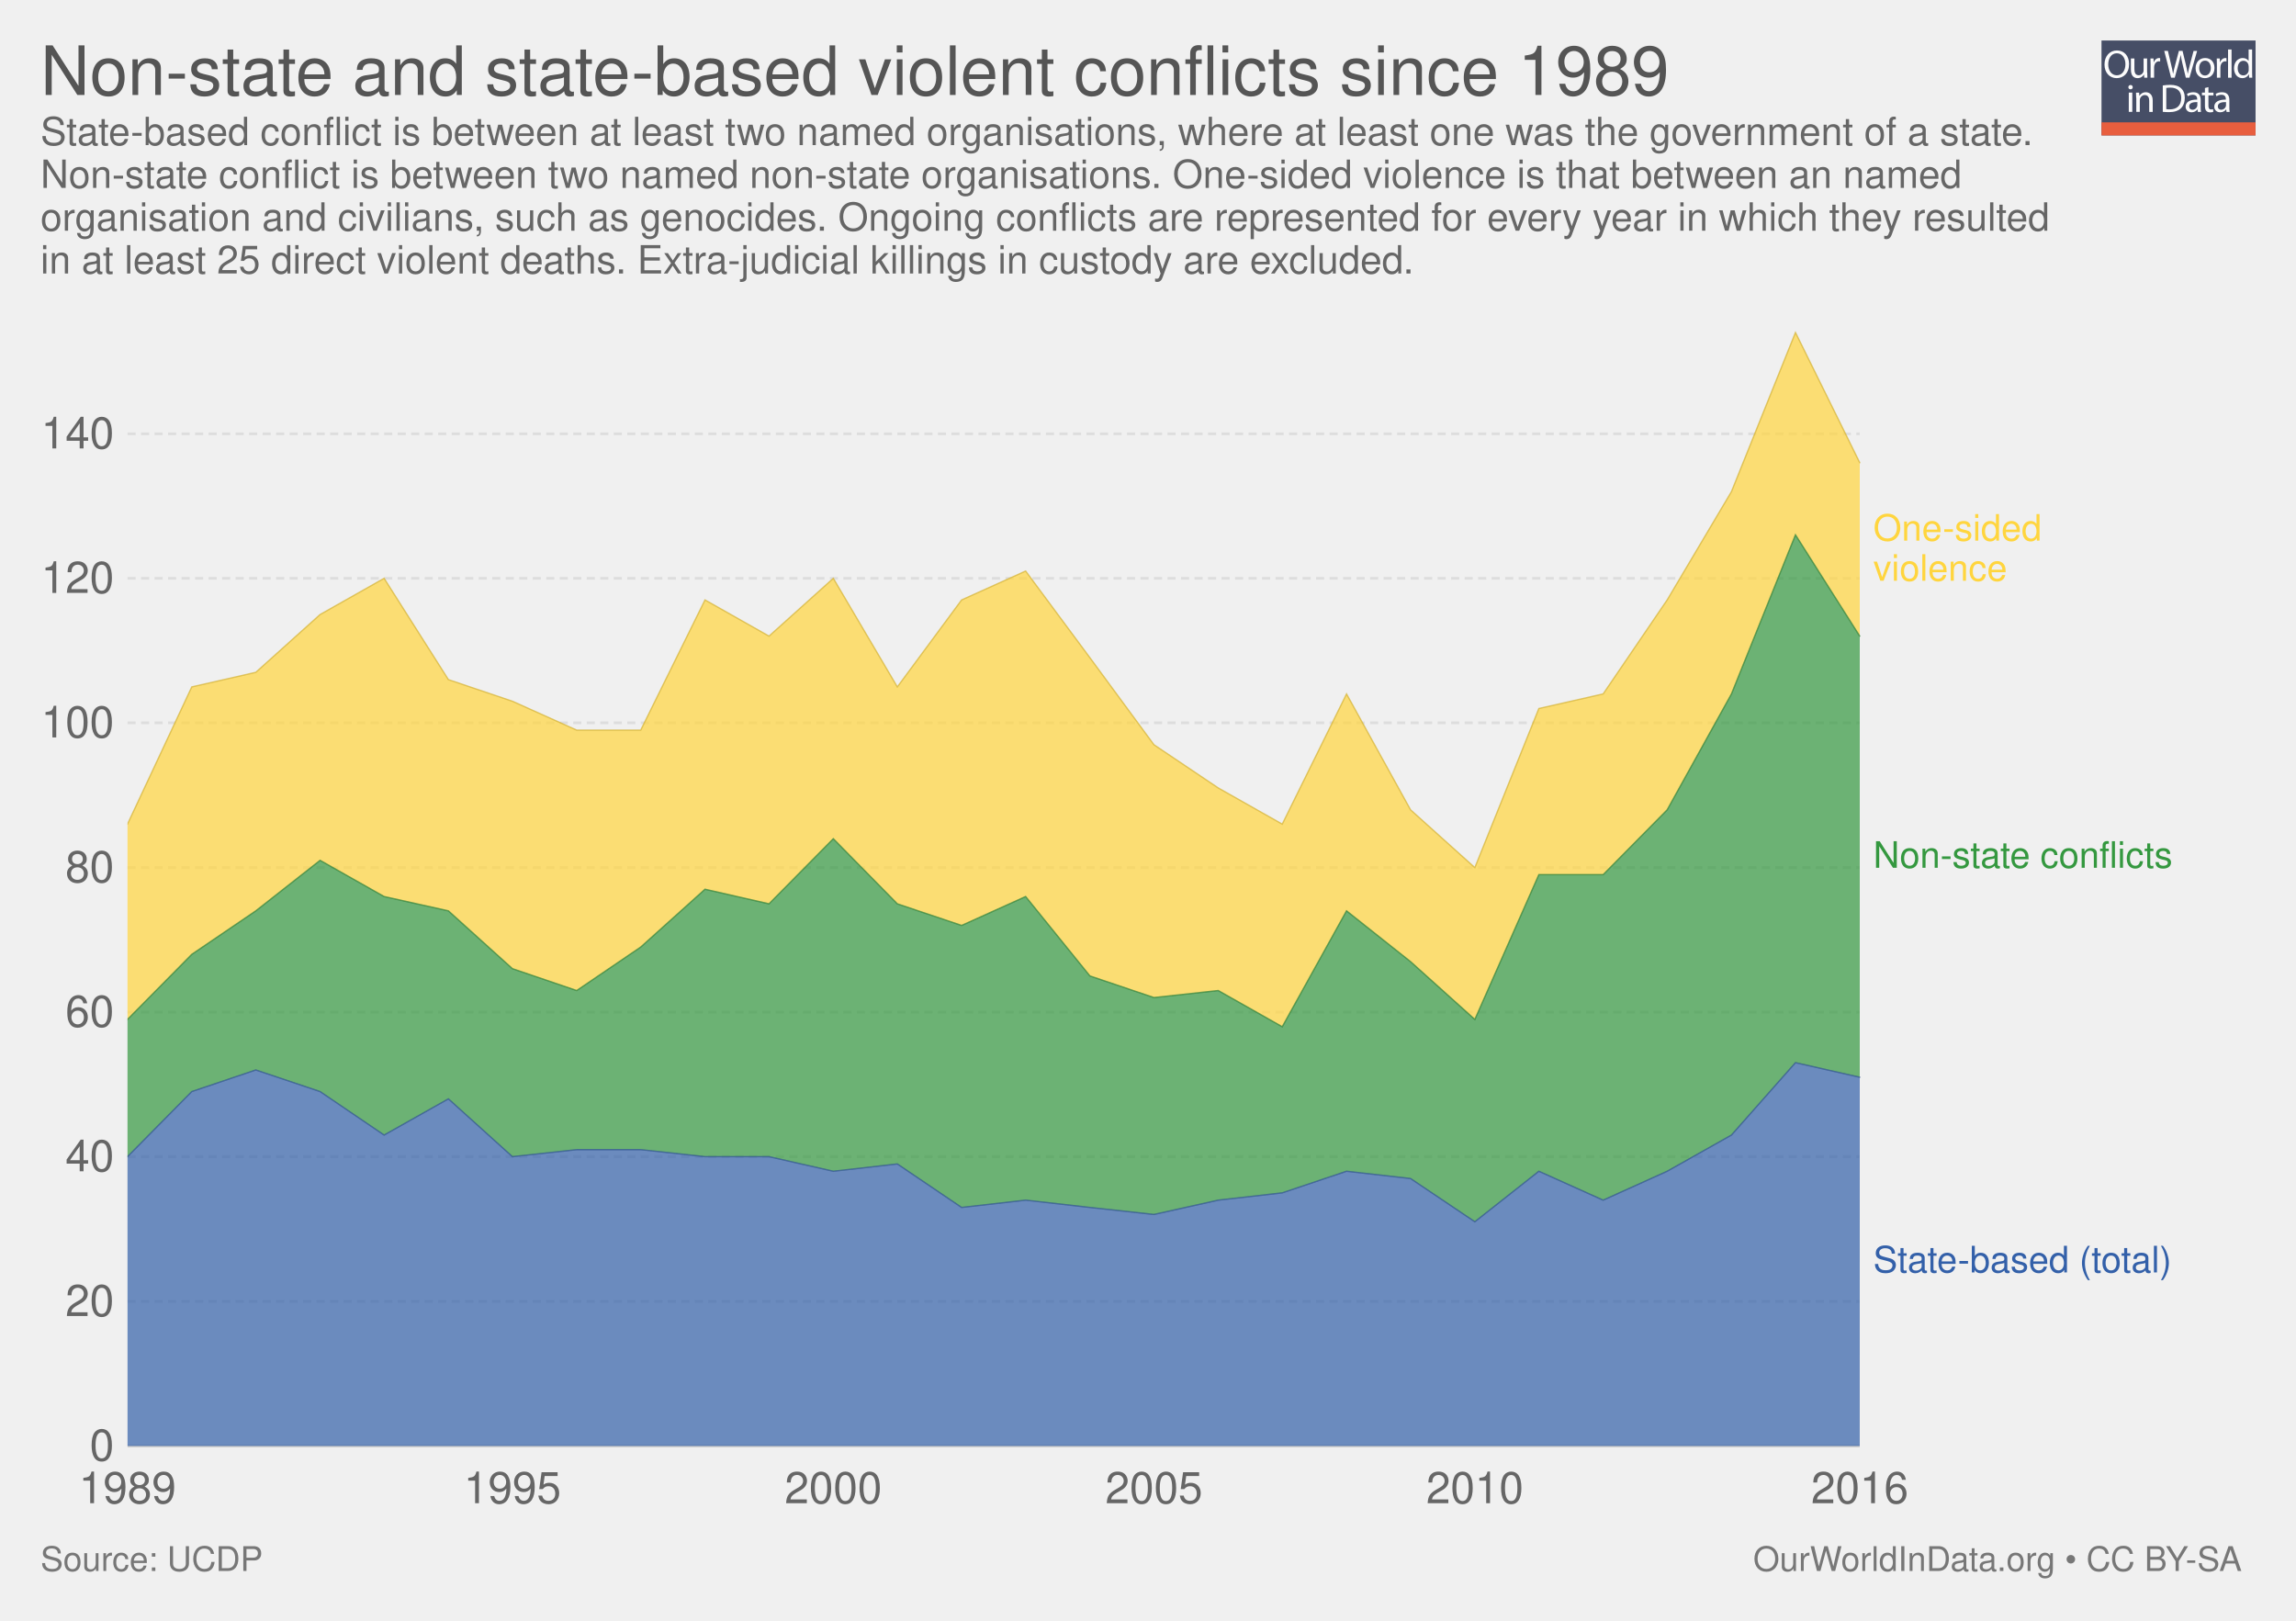
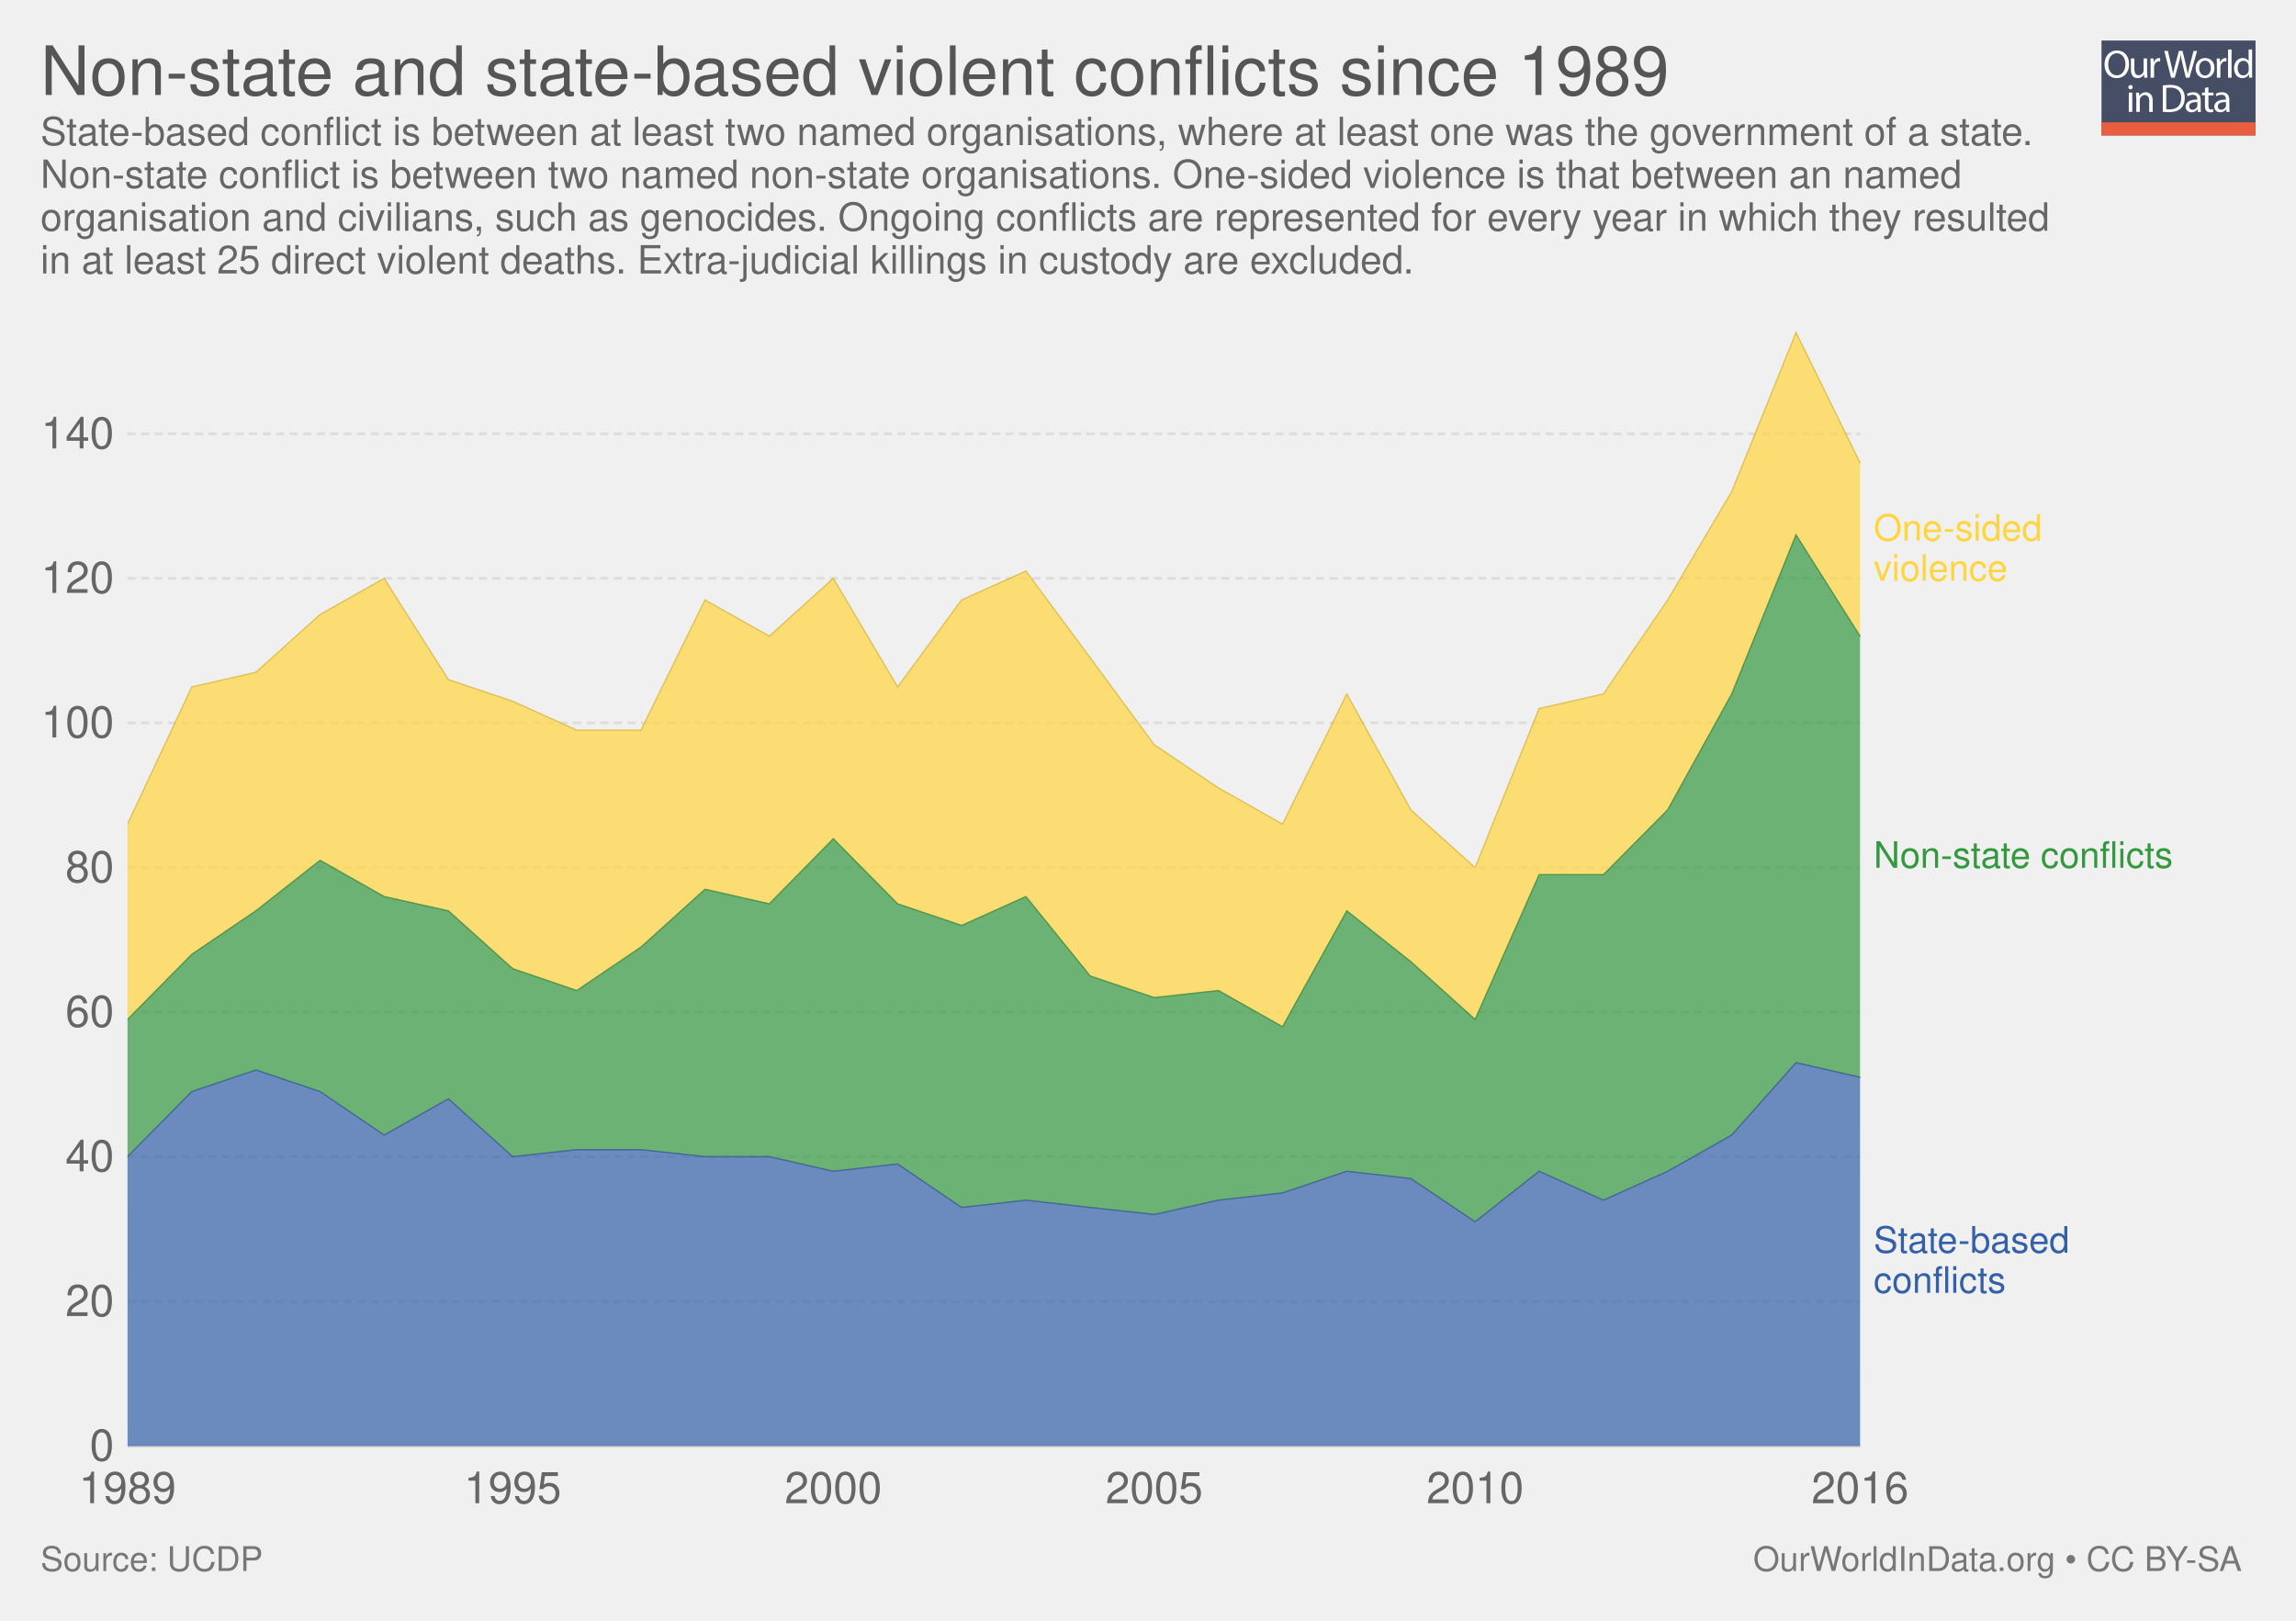
<svg xmlns="http://www.w3.org/2000/svg" xmlns:xlink="http://www.w3.org/1999/xlink" version="1.1" style="font-family: 'Helvetica Neue', Helvetica, Arial, sans-serif; font-size: 18px; background-color: white; text-rendering: optimizeLegibility; -webkit-font-smoothing: antialiased;" width="850" height="600">
  <g class="ChartTab">
    <g class="HeaderView">
      <g opacity="0.8" transform="translate(778, 15) scale(0.27)">
        <a xlink:href="https://ourworldindata.org" target="_blank">
          <g>
            <rect x="0" y="0" fill="#1B2543" width="211.2" height="130.1" />
            <rect x="0" y="112.2" fill="#E63912" width="211.2" height="17.9" />
            <g>
              <rect x="1.2" y="12.3" fill="none" width="210.2" height="99.2" />
              <path fill="#FFFFFF" d="M37.8,32.2c0,12.7-7.7,19.4-17.1,19.4c-9.7,0-16.6-7.5-16.6-18.7c0-11.7,7.3-19.3,17.1-19.3 C31.3,13.7,37.8,21.3,37.8,32.2z M9.2,32.8c0,7.9,4.3,14.9,11.8,14.9c7.5,0,11.8-6.9,11.8-15.3c0-7.3-3.8-14.9-11.8-14.9 C13.1,17.5,9.2,24.8,9.2,32.8z" />
              <path fill="#FFFFFF" d="M62.7,43.8c0,2.7,0.1,5.1,0.2,7.2h-4.3l-0.3-4.3h-0.1c-1.3,2.1-4,4.9-8.8,4.9c-4.2,0-9.1-2.3-9.1-11.6 V24.6h4.8v14.6c0,5,1.5,8.4,5.9,8.4c3.2,0,5.5-2.2,6.3-4.4c0.3-0.7,0.4-1.6,0.4-2.5V24.6h4.8V43.8z" />
              <path fill="#FFFFFF" d="M67.3,32.8c0-3.1-0.1-5.8-0.2-8.2h4.2l0.2,5.2h0.2c1.2-3.5,4.1-5.8,7.3-5.8c0.5,0,0.9,0.1,1.4,0.2v4.5 c-0.5-0.1-1-0.2-1.6-0.2c-3.4,0-5.8,2.6-6.5,6.2c-0.1,0.7-0.2,1.4-0.2,2.2V51h-4.8V32.8z" />
              <path fill="#FFFFFF" d="M95.4,51l-9.4-36.8h5l4.4,18.6c1.1,4.6,2.1,9.2,2.7,12.7h0.1c0.6-3.7,1.8-8,3-12.8l4.9-18.5h5l4.5,18.7 c1,4.4,2,8.7,2.6,12.6h0.1c0.8-4,1.8-8.1,3-12.7l4.9-18.5h4.9L120.6,51h-5L111,31.9c-1.1-4.7-1.9-8.3-2.4-12h-0.1 c-0.7,3.7-1.5,7.3-2.8,12L100.4,51H95.4z" />
              <path fill="#FFFFFF" d="M154.9,37.6c0,9.8-6.8,14-13.2,14c-7.2,0-12.7-5.2-12.7-13.6c0-8.8,5.8-14,13.1-14 C149.8,24,154.9,29.5,154.9,37.6z M133.9,37.9c0,5.8,3.3,10.1,8,10.1c4.6,0,8-4.3,8-10.3c0-4.5-2.2-10.1-7.9-10.1 C136.3,27.6,133.9,32.8,133.9,37.9z" />
              <path fill="#FFFFFF" d="M158.2,32.8c0-3.1-0.1-5.8-0.2-8.2h4.2l0.2,5.2h0.2c1.2-3.5,4.1-5.8,7.3-5.8c0.5,0,0.9,0.1,1.4,0.2v4.5 c-0.5-0.1-1-0.2-1.6-0.2c-3.4,0-5.8,2.6-6.5,6.2c-0.1,0.7-0.2,1.4-0.2,2.2V51h-4.8V32.8z" />
              <path fill="#FFFFFF" d="M173.5,12.3h4.8V51h-4.8V12.3z" />
              <path fill="#FFFFFF" d="M206.5,12.3v31.9c0,2.3,0.1,5,0.2,6.8h-4.3l-0.2-4.6H202c-1.5,2.9-4.7,5.2-9,5.2 c-6.4,0-11.3-5.4-11.3-13.4c-0.1-8.8,5.4-14.2,11.9-14.2c4,0,6.8,1.9,8,4h0.1V12.3H206.5z M201.7,35.4c0-0.6-0.1-1.4-0.2-2 c-0.7-3.1-3.3-5.6-6.9-5.6c-5,0-7.9,4.4-7.9,10.2c0,5.3,2.6,9.8,7.8,9.8c3.2,0,6.2-2.1,7.1-5.7c0.2-0.7,0.2-1.3,0.2-2.1V35.4z" />
              <path fill="#FFFFFF" d="M42.8,64c0.1,1.6-1.1,2.9-3.1,2.9c-1.7,0-2.9-1.3-2.9-2.9c0-1.7,1.3-3,3-3C41.7,61,42.8,62.3,42.8,64z M37.4,97.8V71.4h4.8v26.4H37.4z" />
              <path fill="#FFFFFF" d="M47.5,78.6c0-2.7-0.1-5-0.2-7.1h4.3l0.3,4.4h0.1c1.3-2.5,4.4-5,8.8-5c3.7,0,9.4,2.2,9.4,11.2v15.8h-4.8 V82.6c0-4.3-1.6-7.8-6.1-7.8c-3.2,0-5.6,2.2-6.5,4.9c-0.2,0.6-0.3,1.4-0.3,2.2v15.9h-4.8V78.6z" />
              <path fill="#FFFFFF" d="M84,61.6c2.9-0.4,6.3-0.8,10.1-0.8c6.8,0,11.7,1.6,14.9,4.6c3.3,3,5.2,7.3,5.2,13.2c0,6-1.9,10.9-5.3,14.3 c-3.4,3.4-9.1,5.3-16.3,5.3c-3.4,0-6.2-0.2-8.6-0.4V61.6z M88.8,94.1c1.2,0.2,3,0.3,4.8,0.3c10.2,0,15.7-5.7,15.7-15.6 c0.1-8.7-4.9-14.2-14.9-14.2c-2.5,0-4.3,0.2-5.6,0.5V94.1z" />
              <path fill="#FFFFFF" d="M132.1,97.8l-0.4-3.3h-0.2c-1.5,2.1-4.3,3.9-8.1,3.9c-5.4,0-8.1-3.8-8.1-7.6c0-6.4,5.7-9.9,15.9-9.8v-0.5 c0-2.2-0.6-6.1-6-6.1c-2.5,0-5,0.8-6.9,2l-1.1-3.2c2.2-1.4,5.4-2.3,8.7-2.3c8.1,0,10.1,5.5,10.1,10.8v9.9c0,2.3,0.1,4.5,0.4,6.3 H132.1z M131.4,84.4c-5.3-0.1-11.2,0.8-11.2,5.9c0,3.1,2.1,4.6,4.5,4.6c3.4,0,5.6-2.2,6.4-4.4c0.2-0.5,0.3-1,0.3-1.5V84.4z" />
              <path fill="#FFFFFF" d="M146.6,63.9v7.6h6.9v3.7h-6.9v14.2c0,3.3,0.9,5.1,3.6,5.1c1.3,0,2.2-0.2,2.8-0.3l0.2,3.6 c-0.9,0.4-2.4,0.7-4.3,0.7c-2.2,0-4-0.7-5.2-2c-1.4-1.4-1.9-3.8-1.9-6.9V75.1h-4.1v-3.7h4.1v-6.3L146.6,63.9z" />
              <path fill="#FFFFFF" d="M171.4,97.8l-0.4-3.3h-0.2c-1.5,2.1-4.3,3.9-8.1,3.9c-5.4,0-8.1-3.8-8.1-7.6c0-6.4,5.7-9.9,15.9-9.8v-0.5 c0-2.2-0.6-6.1-6-6.1c-2.5,0-5,0.8-6.9,2l-1.1-3.2c2.2-1.4,5.4-2.3,8.7-2.3c8.1,0,10.1,5.5,10.1,10.8v9.9c0,2.3,0.1,4.5,0.4,6.3 H171.4z M170.7,84.4c-5.3-0.1-11.2,0.8-11.2,5.9c0,3.1,2.1,4.6,4.5,4.6c3.4,0,5.6-2.2,6.4-4.4c0.2-0.5,0.3-1,0.3-1.5V84.4z" />
            </g>
          </g>
        </a>
      </g>
      <a href="https://ourworldindata.org/grapher/number-of-conflicts-and-incidences-of-one-sided-violence-since-1989" target="_blank">
        <text font-size="25.20" x="15.0" y="35.2" fill="#555">
          <tspan x="15" y="35.16">Non-state and state-based violent conflicts since 1989</tspan>
        </text>
      </a>
      <text font-size="14.40" x="15.0" y="53.7" fill="#666">
        <tspan x="15" y="53.72">State-based conflict is between at least two named organisations, where at least one was the government of a state.</tspan>
        <tspan x="15" y="69.56">Non-state conflict is between two named non-state organisations. One-sided violence is that between an named</tspan>
        <tspan x="15" y="85.4">organisation and civilians, such as genocides. Ongoing conflicts are represented for every year in which they resulted</tspan>
        <tspan x="15" y="101.24">in at least 25 direct violent deaths. Extra-judicial killings in custody are excluded.</tspan>
      </text>
    </g>
    <g class="StackedArea">
      <defs>
        <clipPath id="boundsClip-1">
          <rect x="47.216" y="0" width="820" height="866.8" />
        </clipPath>
      </defs>
      <g class="AxisBoxView">
        <g class="HorizontalAxis">
          <text x="47.2" y="556.5" fill="#666" text-anchor="middle" font-size="16.2">1989</text>
-           <text x="189.7" y="556.5" fill="#666" text-anchor="middle" font-size="16.2">1995</text>
+           <text x="189.8" y="556.5" fill="#666" text-anchor="middle" font-size="16.2">1995</text>
          <text x="308.5" y="556.5" fill="#666" text-anchor="middle" font-size="16.2">2000</text>
-           <text x="427.2" y="556.5" fill="#666" text-anchor="middle" font-size="16.2">2005</text>
-           <text x="546" y="556.5" fill="#666" text-anchor="middle" font-size="16.2">2010</text>
-           <text x="688.5" y="556.5" fill="#666" text-anchor="middle" font-size="16.2">2016</text>
+           <text x="427.3" y="556.5" fill="#666" text-anchor="middle" font-size="16.2">2005</text>
+           <text x="546.1" y="556.5" fill="#666" text-anchor="middle" font-size="16.2">2010</text>
+           <text x="688.6" y="556.5" fill="#666" text-anchor="middle" font-size="16.2">2016</text>
        </g>
        <g class="VerticalAxis">
          <text x="42.22" y="535.3" fill="#666" dominant-baseline="middle" text-anchor="end" font-size="16.2">0</text>
          <text x="42.22" y="481.8" fill="#666" dominant-baseline="middle" text-anchor="end" font-size="16.2">20</text>
          <text x="42.22" y="428.2" fill="#666" dominant-baseline="middle" text-anchor="end" font-size="16.2">40</text>
          <text x="42.22" y="374.7" fill="#666" dominant-baseline="middle" text-anchor="end" font-size="16.2">60</text>
          <text x="42.22" y="321.2" fill="#666" dominant-baseline="middle" text-anchor="end" font-size="16.2">80</text>
          <text x="42.22" y="267.6" fill="#666" dominant-baseline="middle" text-anchor="end" font-size="16.2">100</text>
          <text x="42.22" y="214.1" fill="#666" dominant-baseline="middle" text-anchor="end" font-size="16.2">120</text>
          <text x="42.22" y="160.6" fill="#666" dominant-baseline="middle" text-anchor="end" font-size="16.2">140</text>
        </g>
        <g class="AxisGridLines">
-           <line x1="47.22" y1="535.3" x2="688.49" y2="535.3" stroke="#ccc" />
-           <line x1="47.22" y1="481.8" x2="688.49" y2="481.8" stroke="#ddd" stroke-dasharray="3,2" />
-           <line x1="47.22" y1="428.2" x2="688.49" y2="428.2" stroke="#ddd" stroke-dasharray="3,2" />
-           <line x1="47.22" y1="374.7" x2="688.49" y2="374.7" stroke="#ddd" stroke-dasharray="3,2" />
-           <line x1="47.22" y1="321.2" x2="688.49" y2="321.2" stroke="#ddd" stroke-dasharray="3,2" />
-           <line x1="47.22" y1="267.6" x2="688.49" y2="267.6" stroke="#ddd" stroke-dasharray="3,2" />
-           <line x1="47.22" y1="214.1" x2="688.49" y2="214.1" stroke="#ddd" stroke-dasharray="3,2" />
-           <line x1="47.22" y1="160.6" x2="688.49" y2="160.6" stroke="#ddd" stroke-dasharray="3,2" />
+           <line x1="47.22" y1="535.3" x2="688.63" y2="535.3" stroke="#ccc" />
+           <line x1="47.22" y1="481.8" x2="688.63" y2="481.8" stroke="#ddd" stroke-dasharray="3,2" />
+           <line x1="47.22" y1="428.2" x2="688.63" y2="428.2" stroke="#ddd" stroke-dasharray="3,2" />
+           <line x1="47.22" y1="374.7" x2="688.63" y2="374.7" stroke="#ddd" stroke-dasharray="3,2" />
+           <line x1="47.22" y1="321.2" x2="688.63" y2="321.2" stroke="#ddd" stroke-dasharray="3,2" />
+           <line x1="47.22" y1="267.6" x2="688.63" y2="267.6" stroke="#ddd" stroke-dasharray="3,2" />
+           <line x1="47.22" y1="214.1" x2="688.63" y2="214.1" stroke="#ddd" stroke-dasharray="3,2" />
+           <line x1="47.22" y1="160.6" x2="688.63" y2="160.6" stroke="#ddd" stroke-dasharray="3,2" />
        </g>
      </g>
      <g clip-path="url(#boundsClip-1)">
        <g class="HeightedLegend clickable">
          <g class="legendMark">
-             <rect x="688.49" y="189.35" width="97.505" height="28.1" fill="#fff" opacity="0" />
-             <text font-size="13.50" x="693.5" y="200.2" fill="#ffd53e">
-               <tspan x="693.49" y="200.15">One-sided</tspan>
-               <tspan x="693.49" y="215">violence</tspan>
+             <rect x="688.625" y="189.35" width="97.505" height="28.1" fill="#fff" opacity="0" />
+             <text font-size="13.50" x="693.6" y="200.2" fill="#ffd53e">
+               <tspan x="693.625" y="200.15">One-sided</tspan>
+               <tspan x="693.625" y="215">violence</tspan>
            </text>
          </g>
          <g class="legendMark">
-             <rect x="688.49" y="310.45" width="146.375" height="13.5" fill="#fff" opacity="0" />
-             <text font-size="13.50" x="693.5" y="321.3" fill="#34983f">
-               <tspan x="693.49" y="321.25">Non-state conflicts</tspan>
+             <rect x="688.625" y="310.45" width="146.375" height="13.5" fill="#fff" opacity="0" />
+             <text font-size="13.50" x="693.6" y="321.3" fill="#34983f">
+               <tspan x="693.625" y="321.25">Non-state conflicts</tspan>
            </text>
          </g>
          <g class="legendMark">
-             <rect x="688.49" y="460.25" width="146.51" height="13.5" fill="#fff" opacity="0" />
-             <text font-size="13.50" x="693.5" y="471.1" fill="#3360a9">
-               <tspan x="693.49" y="471.05">State-based (total)</tspan>
+             <rect x="688.625" y="452.95" width="108.17" height="28.1" fill="#fff" opacity="0" />
+             <text font-size="13.50" x="693.6" y="463.8" fill="#3360a9">
+               <tspan x="693.625" y="463.75">State-based</tspan>
+               <tspan x="693.625" y="478.6">conflicts</tspan>
            </text>
          </g>
        </g>
        <g class="Areas">
-           <rect x="47.216" y="123.1" width="641.274" height="412.2" opacity="0" fill="rgba(255,255,255,0)" />
-           <path stroke-linecap="round" d="M47.2 428.2L71 404.1L94.7 396.1L118.5 404.1L142.2 420.2L166 406.8L189.7 428.2L213.5 425.6L237.2 425.6L261 428.2L284.7 428.2L308.5 433.6L332.2 430.9L356 447L379.7 444.3L403.5 447L427.2 449.6L451 444.3L474.7 441.6L498.5 433.6L522.2 436.3L546 452.3L569.7 433.6L593.5 444.3L617.2 433.6L641 420.2L664.7 393.4L688.5 398.8L688.49 535.3L47.216 535.3" fill="#3360a9" fill-opacity="0.7" class="State__002dbased-__0028total__0029_0-area" />
-           <path stroke-linecap="round" d="M47.2 377.4L71 353.3L94.7 337.2L118.5 318.5L142.2 331.9L166 337.2L189.7 358.6L213.5 366.7L237.2 350.6L261 329.2L284.7 334.6L308.5 310.5L332.2 334.6L356 342.6L379.7 331.9L403.5 361.3L427.2 369.3L451 366.7L474.7 380.1L498.5 337.2L522.2 356L546 377.4L569.7 323.8L593.5 323.8L617.2 299.8L641 256.9L664.7 198L688.5 235.5L688.5 398.8L664.7 393.4L641 420.2L617.2 433.6L593.5 444.3L569.7 433.6L546 452.3L522.2 436.3L498.5 433.6L474.7 441.6L451 444.3L427.2 449.6L403.5 447L379.7 444.3L356 447L332.2 430.9L308.5 433.6L284.7 428.2L261 428.2L237.2 425.6L213.5 425.6L189.7 428.2L166 406.8L142.2 420.2L118.5 404.1L94.7 396.1L71 404.1L47.2 428.2" fill="#34983f" fill-opacity="0.7" class="Non__002dstate-conflicts_0-area" />
-           <path stroke-linecap="round" d="M47.2 305.1L71 254.3L94.7 248.9L118.5 227.5L142.2 214.1L166 251.6L189.7 259.6L213.5 270.3L237.2 270.3L261 222.1L284.7 235.5L308.5 214.1L332.2 254.3L356 222.1L379.7 211.4L403.5 243.5L427.2 275.7L451 291.7L474.7 305.1L498.5 256.9L522.2 299.8L546 321.2L569.7 262.3L593.5 256.9L617.2 222.1L641 182L664.7 123.1L688.5 171.3L688.5 235.5L664.7 198L641 256.9L617.2 299.8L593.5 323.8L569.7 323.8L546 377.4L522.2 356L498.5 337.2L474.7 380.1L451 366.7L427.2 369.3L403.5 361.3L379.7 331.9L356 342.6L332.2 334.6L308.5 310.5L284.7 334.6L261 329.2L237.2 350.6L213.5 366.7L189.7 358.6L166 337.2L142.2 331.9L118.5 318.5L94.7 337.2L71 353.3L47.2 377.4" fill="#ffd53e" fill-opacity="0.7" class="One__002dsided-violence_0-area" />
-           <path stroke-linecap="round" d="M47.2 428.2L71 404.1L94.7 396.1L118.5 404.1L142.2 420.2L166 406.8L189.7 428.2L213.5 425.6L237.2 425.6L261 428.2L284.7 428.2L308.5 433.6L332.2 430.9L356 447L379.7 444.3L403.5 447L427.2 449.6L451 444.3L474.7 441.6L498.5 433.6L522.2 436.3L546 452.3L569.7 433.6L593.5 444.3L617.2 433.6L641 420.2L664.7 393.4L688.5 398.8" stroke="rgb(43, 80, 141)" stroke-opacity="0.7" stroke-width="0.5" fill="none" class="State__002dbased-__0028total__0029_0-border" />
-           <path stroke-linecap="round" d="M47.2 377.4L71 353.3L94.7 337.2L118.5 318.5L142.2 331.9L166 337.2L189.7 358.6L213.5 366.7L237.2 350.6L261 329.2L284.7 334.6L308.5 310.5L332.2 334.6L356 342.6L379.7 331.9L403.5 361.3L427.2 369.3L451 366.7L474.7 380.1L498.5 337.2L522.2 356L546 377.4L569.7 323.8L593.5 323.8L617.2 299.8L641 256.9L664.7 198L688.5 235.5" stroke="rgb(44, 127, 53)" stroke-opacity="0.7" stroke-width="0.5" fill="none" class="Non__002dstate-conflicts_0-border" />
-           <path stroke-linecap="round" d="M47.2 305.1L71 254.3L94.7 248.9L118.5 227.5L142.2 214.1L166 251.6L189.7 259.6L213.5 270.3L237.2 270.3L261 222.1L284.7 235.5L308.5 214.1L332.2 254.3L356 222.1L379.7 211.4L403.5 243.5L427.2 275.7L451 291.7L474.7 305.1L498.5 256.9L522.2 299.8L546 321.2L569.7 262.3L593.5 256.9L617.2 222.1L641 182L664.7 123.1L688.5 171.3" stroke="rgb(213, 178, 52)" stroke-opacity="0.7" stroke-width="0.5" fill="none" class="One__002dsided-violence_0-border" />
+           <rect x="47.216" y="123.1" width="641.409" height="412.2" opacity="0" fill="rgba(255,255,255,0)" />
+           <path stroke-linecap="round" d="M47.2 428.2L71 404.1L94.7 396.1L118.5 404.1L142.2 420.2L166 406.8L189.8 428.2L213.5 425.6L237.3 425.6L261 428.2L284.8 428.2L308.5 433.6L332.3 430.9L356 447L379.8 444.3L403.6 447L427.3 449.6L451.1 444.3L474.8 441.6L498.6 433.6L522.3 436.3L546.1 452.3L569.8 433.6L593.6 444.3L617.4 433.6L641.1 420.2L664.9 393.4L688.6 398.8L688.625 535.3L47.216 535.3" fill="#3360a9" fill-opacity="0.7" class="State__002dbased-conflicts_0-area" />
+           <path stroke-linecap="round" d="M47.2 377.4L71 353.3L94.7 337.2L118.5 318.5L142.2 331.9L166 337.2L189.8 358.6L213.5 366.7L237.3 350.6L261 329.2L284.8 334.6L308.5 310.5L332.3 334.6L356 342.6L379.8 331.9L403.6 361.3L427.3 369.3L451.1 366.7L474.8 380.1L498.6 337.2L522.3 356L546.1 377.4L569.8 323.8L593.6 323.8L617.4 299.8L641.1 256.9L664.9 198L688.6 235.5L688.6 398.8L664.9 393.4L641.1 420.2L617.4 433.6L593.6 444.3L569.8 433.6L546.1 452.3L522.3 436.3L498.6 433.6L474.8 441.6L451.1 444.3L427.3 449.6L403.6 447L379.8 444.3L356 447L332.3 430.9L308.5 433.6L284.8 428.2L261 428.2L237.3 425.6L213.5 425.6L189.8 428.2L166 406.8L142.2 420.2L118.5 404.1L94.7 396.1L71 404.1L47.2 428.2" fill="#34983f" fill-opacity="0.7" class="Non__002dstate-conflicts_0-area" />
+           <path stroke-linecap="round" d="M47.2 305.1L71 254.3L94.7 248.9L118.5 227.5L142.2 214.1L166 251.6L189.8 259.6L213.5 270.3L237.3 270.3L261 222.1L284.8 235.5L308.5 214.1L332.3 254.3L356 222.1L379.8 211.4L403.6 243.5L427.3 275.7L451.1 291.7L474.8 305.1L498.6 256.9L522.3 299.8L546.1 321.2L569.8 262.3L593.6 256.9L617.4 222.1L641.1 182L664.9 123.1L688.6 171.3L688.6 235.5L664.9 198L641.1 256.9L617.4 299.8L593.6 323.8L569.8 323.8L546.1 377.4L522.3 356L498.6 337.2L474.8 380.1L451.1 366.7L427.3 369.3L403.6 361.3L379.8 331.9L356 342.6L332.3 334.6L308.5 310.5L284.8 334.6L261 329.2L237.3 350.6L213.5 366.7L189.8 358.6L166 337.2L142.2 331.9L118.5 318.5L94.7 337.2L71 353.3L47.2 377.4" fill="#ffd53e" fill-opacity="0.7" class="One__002dsided-violence_0-area" />
+           <path stroke-linecap="round" d="M47.2 428.2L71 404.1L94.7 396.1L118.5 404.1L142.2 420.2L166 406.8L189.8 428.2L213.5 425.6L237.3 425.6L261 428.2L284.8 428.2L308.5 433.6L332.3 430.9L356 447L379.8 444.3L403.6 447L427.3 449.6L451.1 444.3L474.8 441.6L498.6 433.6L522.3 436.3L546.1 452.3L569.8 433.6L593.6 444.3L617.4 433.6L641.1 420.2L664.9 393.4L688.6 398.8" stroke="rgb(43, 80, 141)" stroke-opacity="0.7" stroke-width="0.5" fill="none" class="State__002dbased-conflicts_0-border" />
+           <path stroke-linecap="round" d="M47.2 377.4L71 353.3L94.7 337.2L118.5 318.5L142.2 331.9L166 337.2L189.8 358.6L213.5 366.7L237.3 350.6L261 329.2L284.8 334.6L308.5 310.5L332.3 334.6L356 342.6L379.8 331.9L403.6 361.3L427.3 369.3L451.1 366.7L474.8 380.1L498.6 337.2L522.3 356L546.1 377.4L569.8 323.8L593.6 323.8L617.4 299.8L641.1 256.9L664.9 198L688.6 235.5" stroke="rgb(44, 127, 53)" stroke-opacity="0.7" stroke-width="0.5" fill="none" class="Non__002dstate-conflicts_0-border" />
+           <path stroke-linecap="round" d="M47.2 305.1L71 254.3L94.7 248.9L118.5 227.5L142.2 214.1L166 251.6L189.8 259.6L213.5 270.3L237.3 270.3L261 222.1L284.8 235.5L308.5 214.1L332.3 254.3L356 222.1L379.8 211.4L403.6 243.5L427.3 275.7L451.1 291.7L474.8 305.1L498.6 256.9L522.3 299.8L546.1 321.2L569.8 262.3L593.6 256.9L617.4 222.1L641.1 182L664.9 123.1L688.6 171.3" stroke="rgb(213, 178, 52)" stroke-opacity="0.7" stroke-width="0.5" fill="none" class="One__002dsided-violence_0-border" />
        </g>
      </g>
    </g>
    <g style="fill: #777;" class="SourcesFooter">
      <g style="fill: #777;" class="clickable">
        <text font-size="12.60" x="15.0" y="581.6">
          <tspan x="15" y="581.58">Source: UCDP</tspan>
        </text>
      </g>
      <text font-size="12.60" x="649.0" y="581.6">
        <tspan x="649.024" y="581.58">
          <a target="_blank" style="fill: #777;" href="https://ourworldindata.org">OurWorldInData.org</a> • <a style="fill: #777;" href="http://creativecommons.org/licenses/by-sa/4.0/deed.en_US" target="_blank">CC BY-SA</a>
        </tspan>
      </text>
    </g>
  </g>
</svg>
